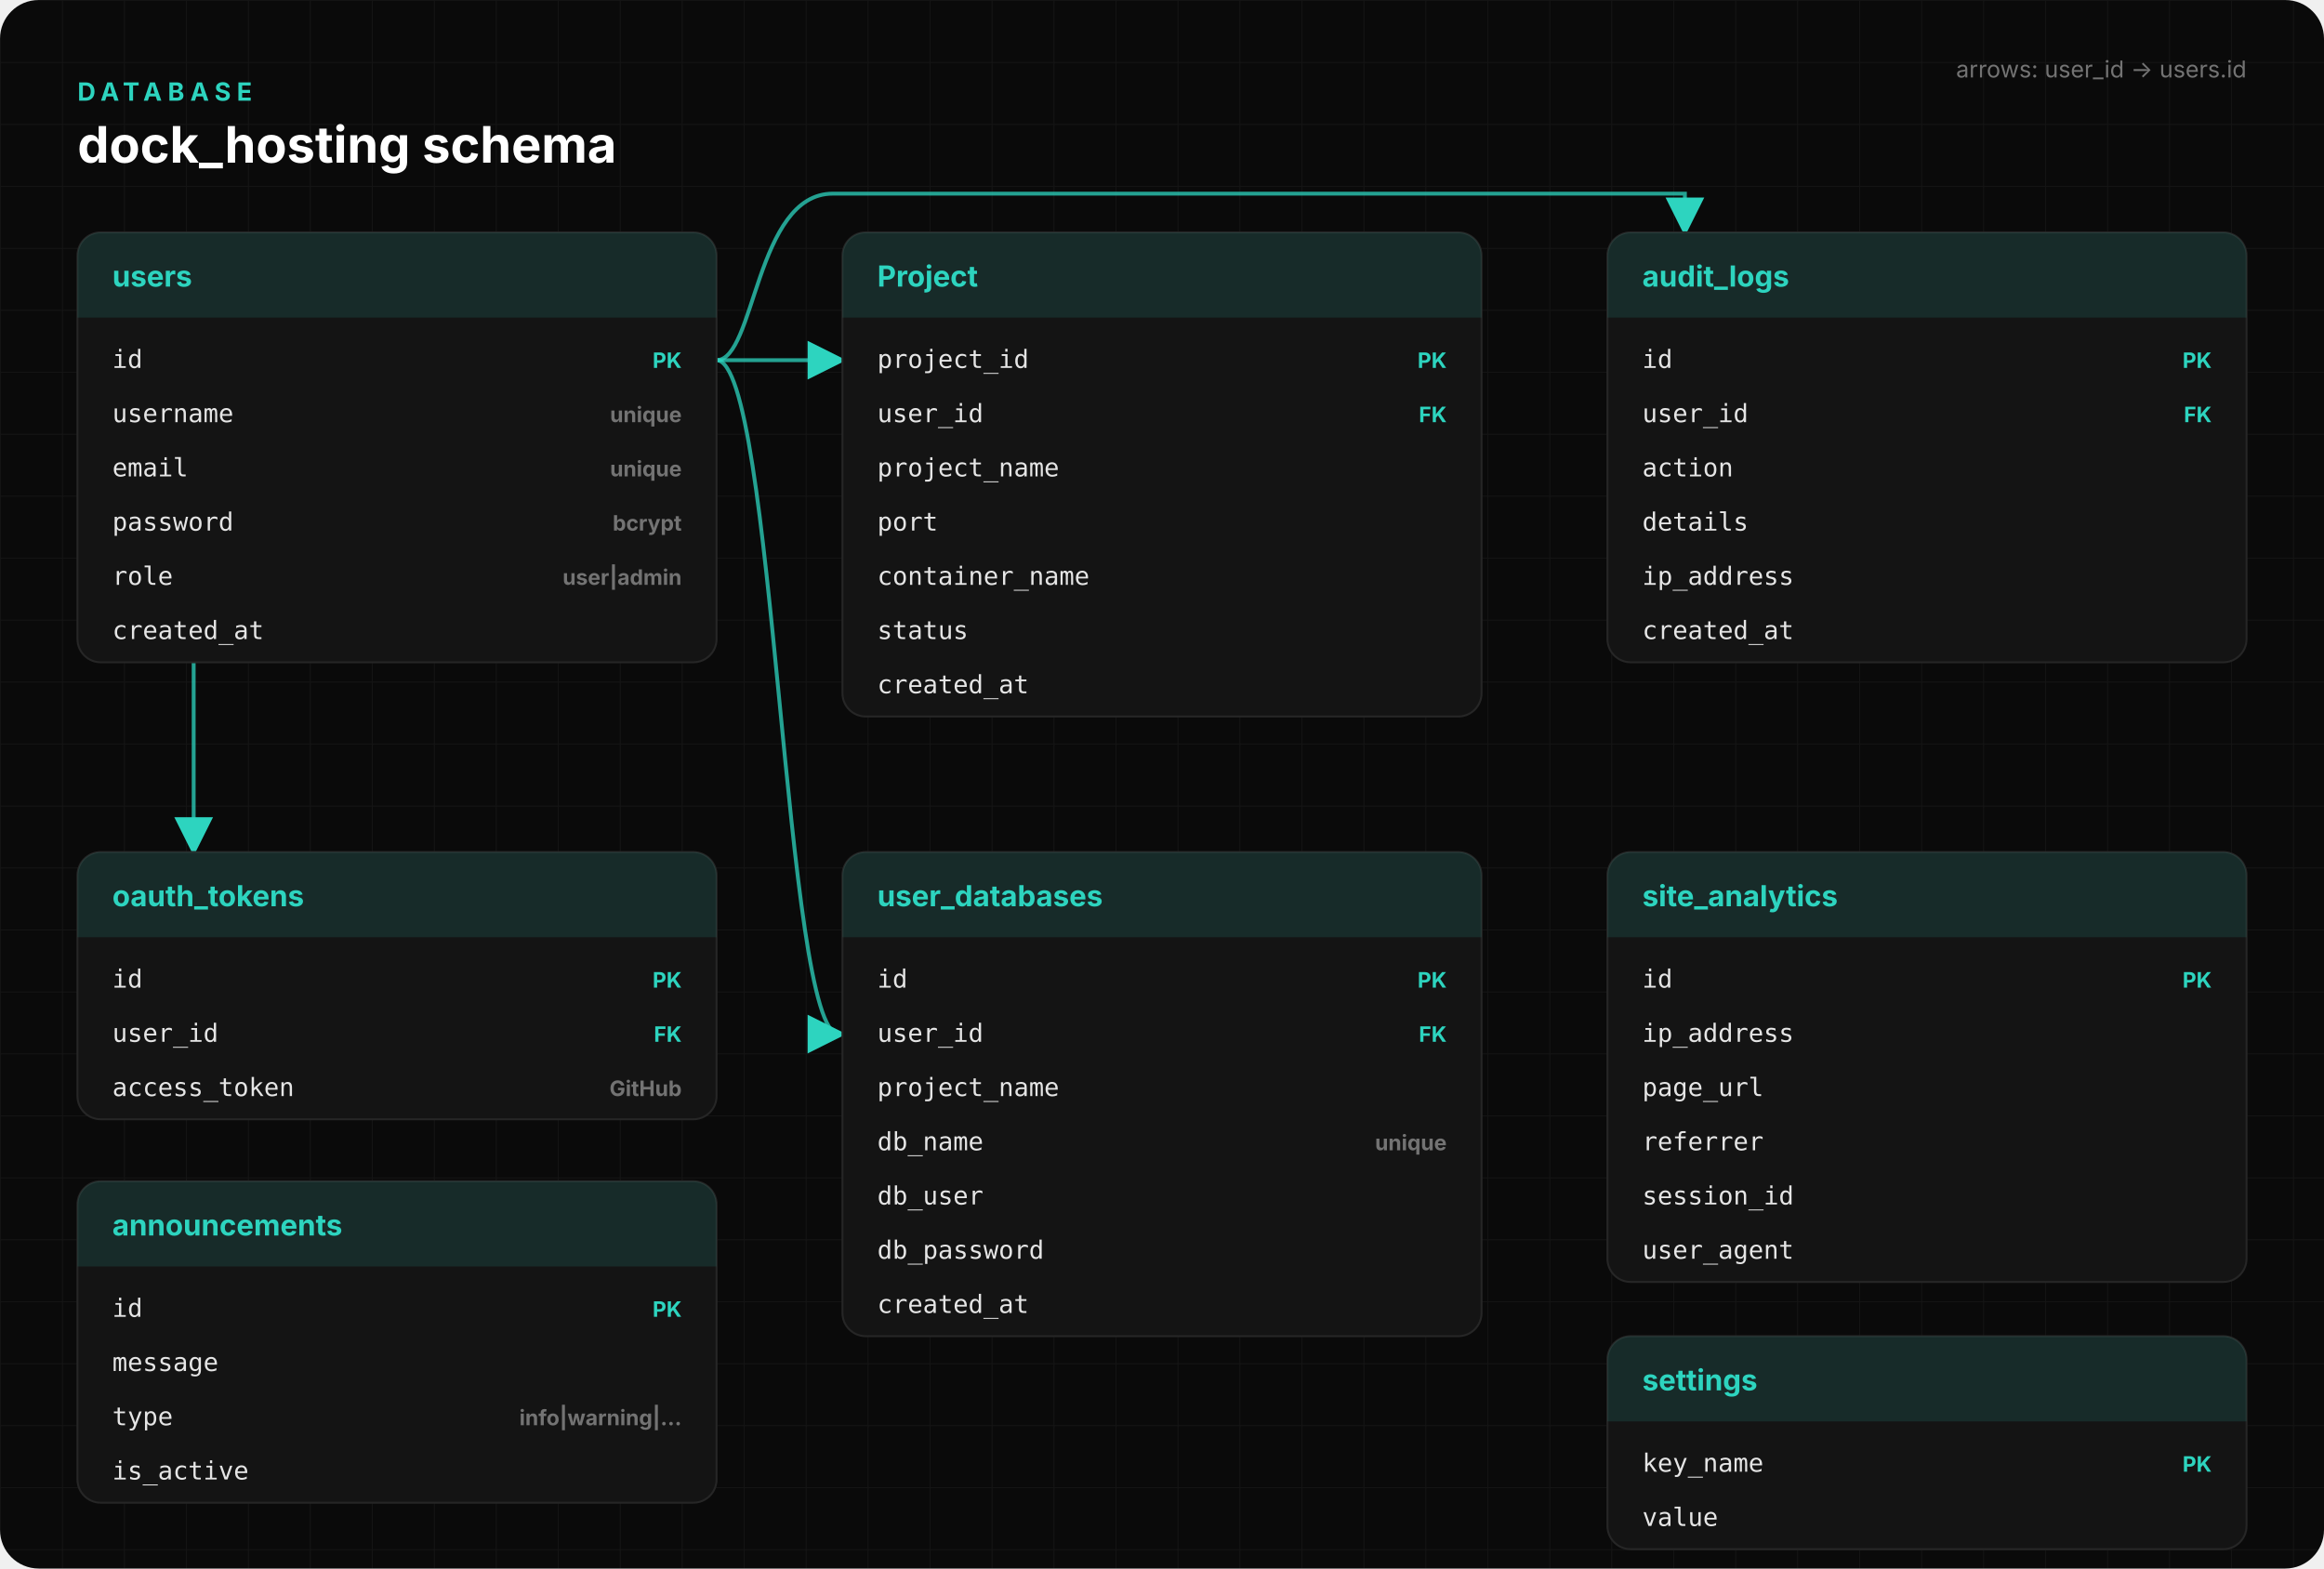
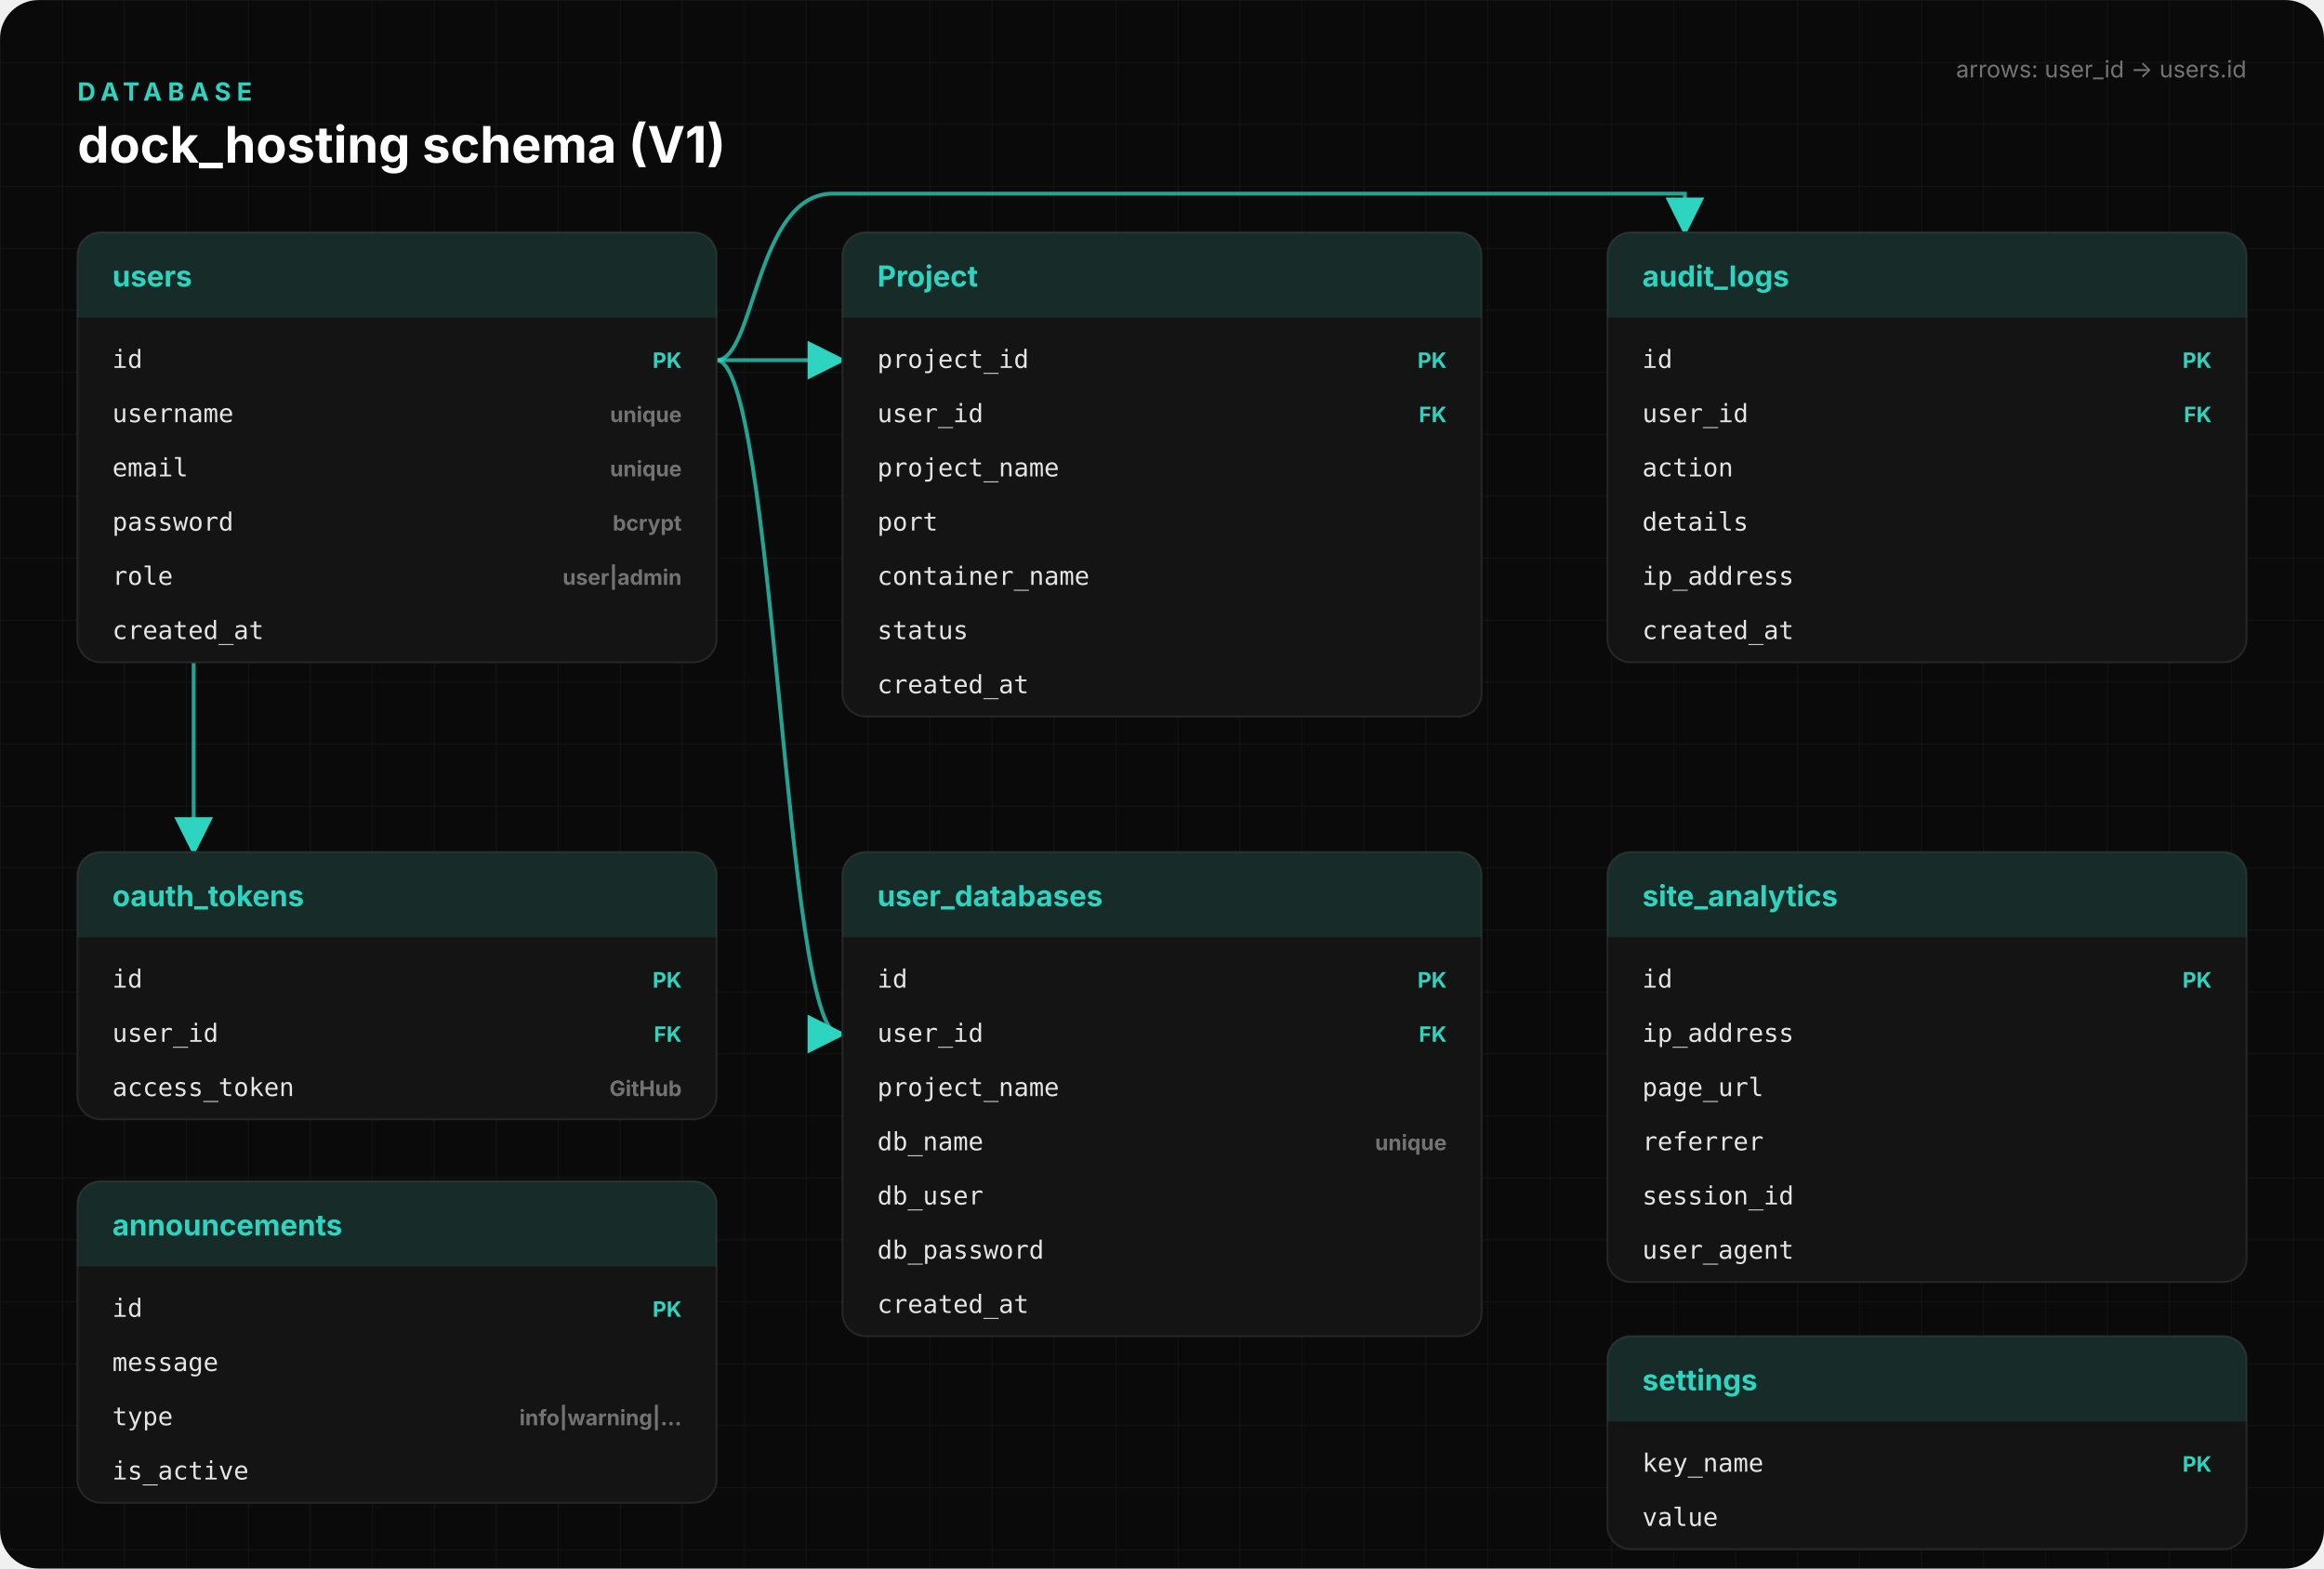
<svg xmlns="http://www.w3.org/2000/svg" width="1200" height="810" viewBox="0 0 1200 810" font-family="Inter,Segoe UI,Helvetica,Arial,sans-serif">
  <defs>
    <linearGradient id="tg" x1="0" y1="0" x2="1" y2="1">
      <stop offset="0" stop-color="#2dd4bf" />
      <stop offset="1" stop-color="#14b8a6" />
    </linearGradient>
    <radialGradient id="glow" cx=".5" cy=".5" r=".5">
      <stop offset="0" stop-color="#2dd4bf" stop-opacity=".22" />
      <stop offset="1" stop-color="#2dd4bf" stop-opacity="0" />
    </radialGradient>
    <pattern id="grid" width="32" height="32" patternUnits="userSpaceOnUse">
      <path d="M32 0H0V32" fill="none" stroke="#ffffff" stroke-opacity=".04" />
    </pattern>
    <marker id="ar" markerWidth="10" markerHeight="10" refX="8" refY="5" orient="auto">
      <path d="M0,0 L10,5 L0,10z" fill="#2dd4bf" />
    </marker>
    <filter id="sh" x="-50%" y="-50%" width="200%" height="200%">
      <feDropShadow dx="0" dy="0" stdDeviation="10" flood-color="#2dd4bf" flood-opacity=".35" />
    </filter>
  </defs>
  <rect width="1200" height="810" rx="20" fill="#0a0a0a" />
  <rect width="1200" height="810" rx="20" fill="url(#grid)" />
  <path d="M370 186 H433" fill="none" stroke="#2dd4bf" stroke-width="2" stroke-opacity=".75" marker-end="url(#ar)" />
  <path d="M370 186 C400 186 405 534 433 534" fill="none" stroke="#2dd4bf" stroke-width="2" stroke-opacity=".75" marker-end="url(#ar)" />
  <path d="M370 186 C390 186 390 100 430 100 H870 V118" fill="none" stroke="#2dd4bf" stroke-width="2" stroke-opacity=".75" marker-end="url(#ar)" />
  <path d="M100 332 V438" fill="none" stroke="#2dd4bf" stroke-width="2" stroke-opacity=".75" marker-end="url(#ar)" />
  <text x="40" y="52" font-size="13" font-weight="700" letter-spacing="3" fill="#2dd4bf">DATABASE</text>
-   <text x="40" y="84" font-size="26" font-weight="700" fill="#fff">dock_hosting schema</text>
+   <text x="40" y="84" font-size="26" font-weight="700" fill="#fff">dock_hosting schema (V1)</text>
  <g transform="translate(40,120)">
    <rect width="330" height="222" rx="12" fill="#141414" stroke="#262626" />
    <path d="M0 12a12 12 0 0 1 12-12h306a12 12 0 0 1 12 12v32H0z" fill="#2dd4bf" fill-opacity=".12" />
    <text x="18" y="28" font-size="15" font-weight="700" fill="#2dd4bf">users</text>
    <text x="18" y="70" font-family="JetBrains Mono,Consolas,Menlo,monospace" font-size="13" fill="#e5e5e5">id</text>
    <text x="312" y="70" text-anchor="end" font-size="11" font-weight="700" fill="#2dd4bf">PK</text>
    <text x="18" y="98" font-family="JetBrains Mono,Consolas,Menlo,monospace" font-size="13" fill="#e5e5e5">username</text>
    <text x="312" y="98" text-anchor="end" font-size="11" font-weight="700" fill="#737373">unique</text>
    <text x="18" y="126" font-family="JetBrains Mono,Consolas,Menlo,monospace" font-size="13" fill="#e5e5e5">email</text>
    <text x="312" y="126" text-anchor="end" font-size="11" font-weight="700" fill="#737373">unique</text>
    <text x="18" y="154" font-family="JetBrains Mono,Consolas,Menlo,monospace" font-size="13" fill="#e5e5e5">password</text>
    <text x="312" y="154" text-anchor="end" font-size="11" font-weight="700" fill="#737373">bcrypt</text>
    <text x="18" y="182" font-family="JetBrains Mono,Consolas,Menlo,monospace" font-size="13" fill="#e5e5e5">role</text>
    <text x="312" y="182" text-anchor="end" font-size="11" font-weight="700" fill="#737373">user|admin</text>
    <text x="18" y="210" font-family="JetBrains Mono,Consolas,Menlo,monospace" font-size="13" fill="#e5e5e5">created_at</text>
    <text x="312" y="210" text-anchor="end" font-size="11" font-weight="700" fill="#737373" />
  </g>
  <g transform="translate(435,120)">
    <rect width="330" height="250" rx="12" fill="#141414" stroke="#262626" />
    <path d="M0 12a12 12 0 0 1 12-12h306a12 12 0 0 1 12 12v32H0z" fill="#2dd4bf" fill-opacity=".12" />
    <text x="18" y="28" font-size="15" font-weight="700" fill="#2dd4bf">Project</text>
    <text x="18" y="70" font-family="JetBrains Mono,Consolas,Menlo,monospace" font-size="13" fill="#e5e5e5">project_id</text>
    <text x="312" y="70" text-anchor="end" font-size="11" font-weight="700" fill="#2dd4bf">PK</text>
    <text x="18" y="98" font-family="JetBrains Mono,Consolas,Menlo,monospace" font-size="13" fill="#e5e5e5">user_id</text>
    <text x="312" y="98" text-anchor="end" font-size="11" font-weight="700" fill="#2dd4bf">FK</text>
    <text x="18" y="126" font-family="JetBrains Mono,Consolas,Menlo,monospace" font-size="13" fill="#e5e5e5">project_name</text>
    <text x="312" y="126" text-anchor="end" font-size="11" font-weight="700" fill="#737373" />
    <text x="18" y="154" font-family="JetBrains Mono,Consolas,Menlo,monospace" font-size="13" fill="#e5e5e5">port</text>
    <text x="312" y="154" text-anchor="end" font-size="11" font-weight="700" fill="#737373" />
    <text x="18" y="182" font-family="JetBrains Mono,Consolas,Menlo,monospace" font-size="13" fill="#e5e5e5">container_name</text>
    <text x="312" y="182" text-anchor="end" font-size="11" font-weight="700" fill="#737373" />
    <text x="18" y="210" font-family="JetBrains Mono,Consolas,Menlo,monospace" font-size="13" fill="#e5e5e5">status</text>
    <text x="312" y="210" text-anchor="end" font-size="11" font-weight="700" fill="#737373" />
    <text x="18" y="238" font-family="JetBrains Mono,Consolas,Menlo,monospace" font-size="13" fill="#e5e5e5">created_at</text>
    <text x="312" y="238" text-anchor="end" font-size="11" font-weight="700" fill="#737373" />
  </g>
  <g transform="translate(830,120)">
    <rect width="330" height="222" rx="12" fill="#141414" stroke="#262626" />
    <path d="M0 12a12 12 0 0 1 12-12h306a12 12 0 0 1 12 12v32H0z" fill="#2dd4bf" fill-opacity=".12" />
    <text x="18" y="28" font-size="15" font-weight="700" fill="#2dd4bf">audit_logs</text>
    <text x="18" y="70" font-family="JetBrains Mono,Consolas,Menlo,monospace" font-size="13" fill="#e5e5e5">id</text>
    <text x="312" y="70" text-anchor="end" font-size="11" font-weight="700" fill="#2dd4bf">PK</text>
    <text x="18" y="98" font-family="JetBrains Mono,Consolas,Menlo,monospace" font-size="13" fill="#e5e5e5">user_id</text>
    <text x="312" y="98" text-anchor="end" font-size="11" font-weight="700" fill="#2dd4bf">FK</text>
    <text x="18" y="126" font-family="JetBrains Mono,Consolas,Menlo,monospace" font-size="13" fill="#e5e5e5">action</text>
    <text x="312" y="126" text-anchor="end" font-size="11" font-weight="700" fill="#737373" />
    <text x="18" y="154" font-family="JetBrains Mono,Consolas,Menlo,monospace" font-size="13" fill="#e5e5e5">details</text>
    <text x="312" y="154" text-anchor="end" font-size="11" font-weight="700" fill="#737373" />
    <text x="18" y="182" font-family="JetBrains Mono,Consolas,Menlo,monospace" font-size="13" fill="#e5e5e5">ip_address</text>
    <text x="312" y="182" text-anchor="end" font-size="11" font-weight="700" fill="#737373" />
    <text x="18" y="210" font-family="JetBrains Mono,Consolas,Menlo,monospace" font-size="13" fill="#e5e5e5">created_at</text>
    <text x="312" y="210" text-anchor="end" font-size="11" font-weight="700" fill="#737373" />
  </g>
  <g transform="translate(40,440)">
    <rect width="330" height="138" rx="12" fill="#141414" stroke="#262626" />
    <path d="M0 12a12 12 0 0 1 12-12h306a12 12 0 0 1 12 12v32H0z" fill="#2dd4bf" fill-opacity=".12" />
    <text x="18" y="28" font-size="15" font-weight="700" fill="#2dd4bf">oauth_tokens</text>
    <text x="18" y="70" font-family="JetBrains Mono,Consolas,Menlo,monospace" font-size="13" fill="#e5e5e5">id</text>
    <text x="312" y="70" text-anchor="end" font-size="11" font-weight="700" fill="#2dd4bf">PK</text>
    <text x="18" y="98" font-family="JetBrains Mono,Consolas,Menlo,monospace" font-size="13" fill="#e5e5e5">user_id</text>
    <text x="312" y="98" text-anchor="end" font-size="11" font-weight="700" fill="#2dd4bf">FK</text>
    <text x="18" y="126" font-family="JetBrains Mono,Consolas,Menlo,monospace" font-size="13" fill="#e5e5e5">access_token</text>
    <text x="312" y="126" text-anchor="end" font-size="11" font-weight="700" fill="#737373">GitHub</text>
  </g>
  <g transform="translate(435,440)">
    <rect width="330" height="250" rx="12" fill="#141414" stroke="#262626" />
    <path d="M0 12a12 12 0 0 1 12-12h306a12 12 0 0 1 12 12v32H0z" fill="#2dd4bf" fill-opacity=".12" />
    <text x="18" y="28" font-size="15" font-weight="700" fill="#2dd4bf">user_databases</text>
    <text x="18" y="70" font-family="JetBrains Mono,Consolas,Menlo,monospace" font-size="13" fill="#e5e5e5">id</text>
    <text x="312" y="70" text-anchor="end" font-size="11" font-weight="700" fill="#2dd4bf">PK</text>
    <text x="18" y="98" font-family="JetBrains Mono,Consolas,Menlo,monospace" font-size="13" fill="#e5e5e5">user_id</text>
    <text x="312" y="98" text-anchor="end" font-size="11" font-weight="700" fill="#2dd4bf">FK</text>
    <text x="18" y="126" font-family="JetBrains Mono,Consolas,Menlo,monospace" font-size="13" fill="#e5e5e5">project_name</text>
    <text x="312" y="126" text-anchor="end" font-size="11" font-weight="700" fill="#737373" />
    <text x="18" y="154" font-family="JetBrains Mono,Consolas,Menlo,monospace" font-size="13" fill="#e5e5e5">db_name</text>
    <text x="312" y="154" text-anchor="end" font-size="11" font-weight="700" fill="#737373">unique</text>
    <text x="18" y="182" font-family="JetBrains Mono,Consolas,Menlo,monospace" font-size="13" fill="#e5e5e5">db_user</text>
    <text x="312" y="182" text-anchor="end" font-size="11" font-weight="700" fill="#737373" />
    <text x="18" y="210" font-family="JetBrains Mono,Consolas,Menlo,monospace" font-size="13" fill="#e5e5e5">db_password</text>
    <text x="312" y="210" text-anchor="end" font-size="11" font-weight="700" fill="#737373" />
    <text x="18" y="238" font-family="JetBrains Mono,Consolas,Menlo,monospace" font-size="13" fill="#e5e5e5">created_at</text>
    <text x="312" y="238" text-anchor="end" font-size="11" font-weight="700" fill="#737373" />
  </g>
  <g transform="translate(830,440)">
    <rect width="330" height="222" rx="12" fill="#141414" stroke="#262626" />
    <path d="M0 12a12 12 0 0 1 12-12h306a12 12 0 0 1 12 12v32H0z" fill="#2dd4bf" fill-opacity=".12" />
    <text x="18" y="28" font-size="15" font-weight="700" fill="#2dd4bf">site_analytics</text>
    <text x="18" y="70" font-family="JetBrains Mono,Consolas,Menlo,monospace" font-size="13" fill="#e5e5e5">id</text>
    <text x="312" y="70" text-anchor="end" font-size="11" font-weight="700" fill="#2dd4bf">PK</text>
    <text x="18" y="98" font-family="JetBrains Mono,Consolas,Menlo,monospace" font-size="13" fill="#e5e5e5">ip_address</text>
    <text x="312" y="98" text-anchor="end" font-size="11" font-weight="700" fill="#737373" />
    <text x="18" y="126" font-family="JetBrains Mono,Consolas,Menlo,monospace" font-size="13" fill="#e5e5e5">page_url</text>
    <text x="312" y="126" text-anchor="end" font-size="11" font-weight="700" fill="#737373" />
    <text x="18" y="154" font-family="JetBrains Mono,Consolas,Menlo,monospace" font-size="13" fill="#e5e5e5">referrer</text>
    <text x="312" y="154" text-anchor="end" font-size="11" font-weight="700" fill="#737373" />
    <text x="18" y="182" font-family="JetBrains Mono,Consolas,Menlo,monospace" font-size="13" fill="#e5e5e5">session_id</text>
    <text x="312" y="182" text-anchor="end" font-size="11" font-weight="700" fill="#737373" />
    <text x="18" y="210" font-family="JetBrains Mono,Consolas,Menlo,monospace" font-size="13" fill="#e5e5e5">user_agent</text>
    <text x="312" y="210" text-anchor="end" font-size="11" font-weight="700" fill="#737373" />
  </g>
  <g transform="translate(40,610)">
    <rect width="330" height="166" rx="12" fill="#141414" stroke="#262626" />
    <path d="M0 12a12 12 0 0 1 12-12h306a12 12 0 0 1 12 12v32H0z" fill="#2dd4bf" fill-opacity=".12" />
    <text x="18" y="28" font-size="15" font-weight="700" fill="#2dd4bf">announcements</text>
    <text x="18" y="70" font-family="JetBrains Mono,Consolas,Menlo,monospace" font-size="13" fill="#e5e5e5">id</text>
    <text x="312" y="70" text-anchor="end" font-size="11" font-weight="700" fill="#2dd4bf">PK</text>
    <text x="18" y="98" font-family="JetBrains Mono,Consolas,Menlo,monospace" font-size="13" fill="#e5e5e5">message</text>
    <text x="312" y="98" text-anchor="end" font-size="11" font-weight="700" fill="#737373" />
    <text x="18" y="126" font-family="JetBrains Mono,Consolas,Menlo,monospace" font-size="13" fill="#e5e5e5">type</text>
    <text x="312" y="126" text-anchor="end" font-size="11" font-weight="700" fill="#737373">info|warning|...</text>
    <text x="18" y="154" font-family="JetBrains Mono,Consolas,Menlo,monospace" font-size="13" fill="#e5e5e5">is_active</text>
    <text x="312" y="154" text-anchor="end" font-size="11" font-weight="700" fill="#737373" />
  </g>
  <g transform="translate(830,690)">
    <rect width="330" height="110" rx="12" fill="#141414" stroke="#262626" />
    <path d="M0 12a12 12 0 0 1 12-12h306a12 12 0 0 1 12 12v32H0z" fill="#2dd4bf" fill-opacity=".12" />
    <text x="18" y="28" font-size="15" font-weight="700" fill="#2dd4bf">settings</text>
    <text x="18" y="70" font-family="JetBrains Mono,Consolas,Menlo,monospace" font-size="13" fill="#e5e5e5">key_name</text>
    <text x="312" y="70" text-anchor="end" font-size="11" font-weight="700" fill="#2dd4bf">PK</text>
    <text x="18" y="98" font-family="JetBrains Mono,Consolas,Menlo,monospace" font-size="13" fill="#e5e5e5">value</text>
    <text x="312" y="98" text-anchor="end" font-size="11" font-weight="700" fill="#737373" />
  </g>
  <text x="1160" y="40" text-anchor="end" font-size="12" fill="#737373">arrows: user_id → users.id</text>
</svg>
